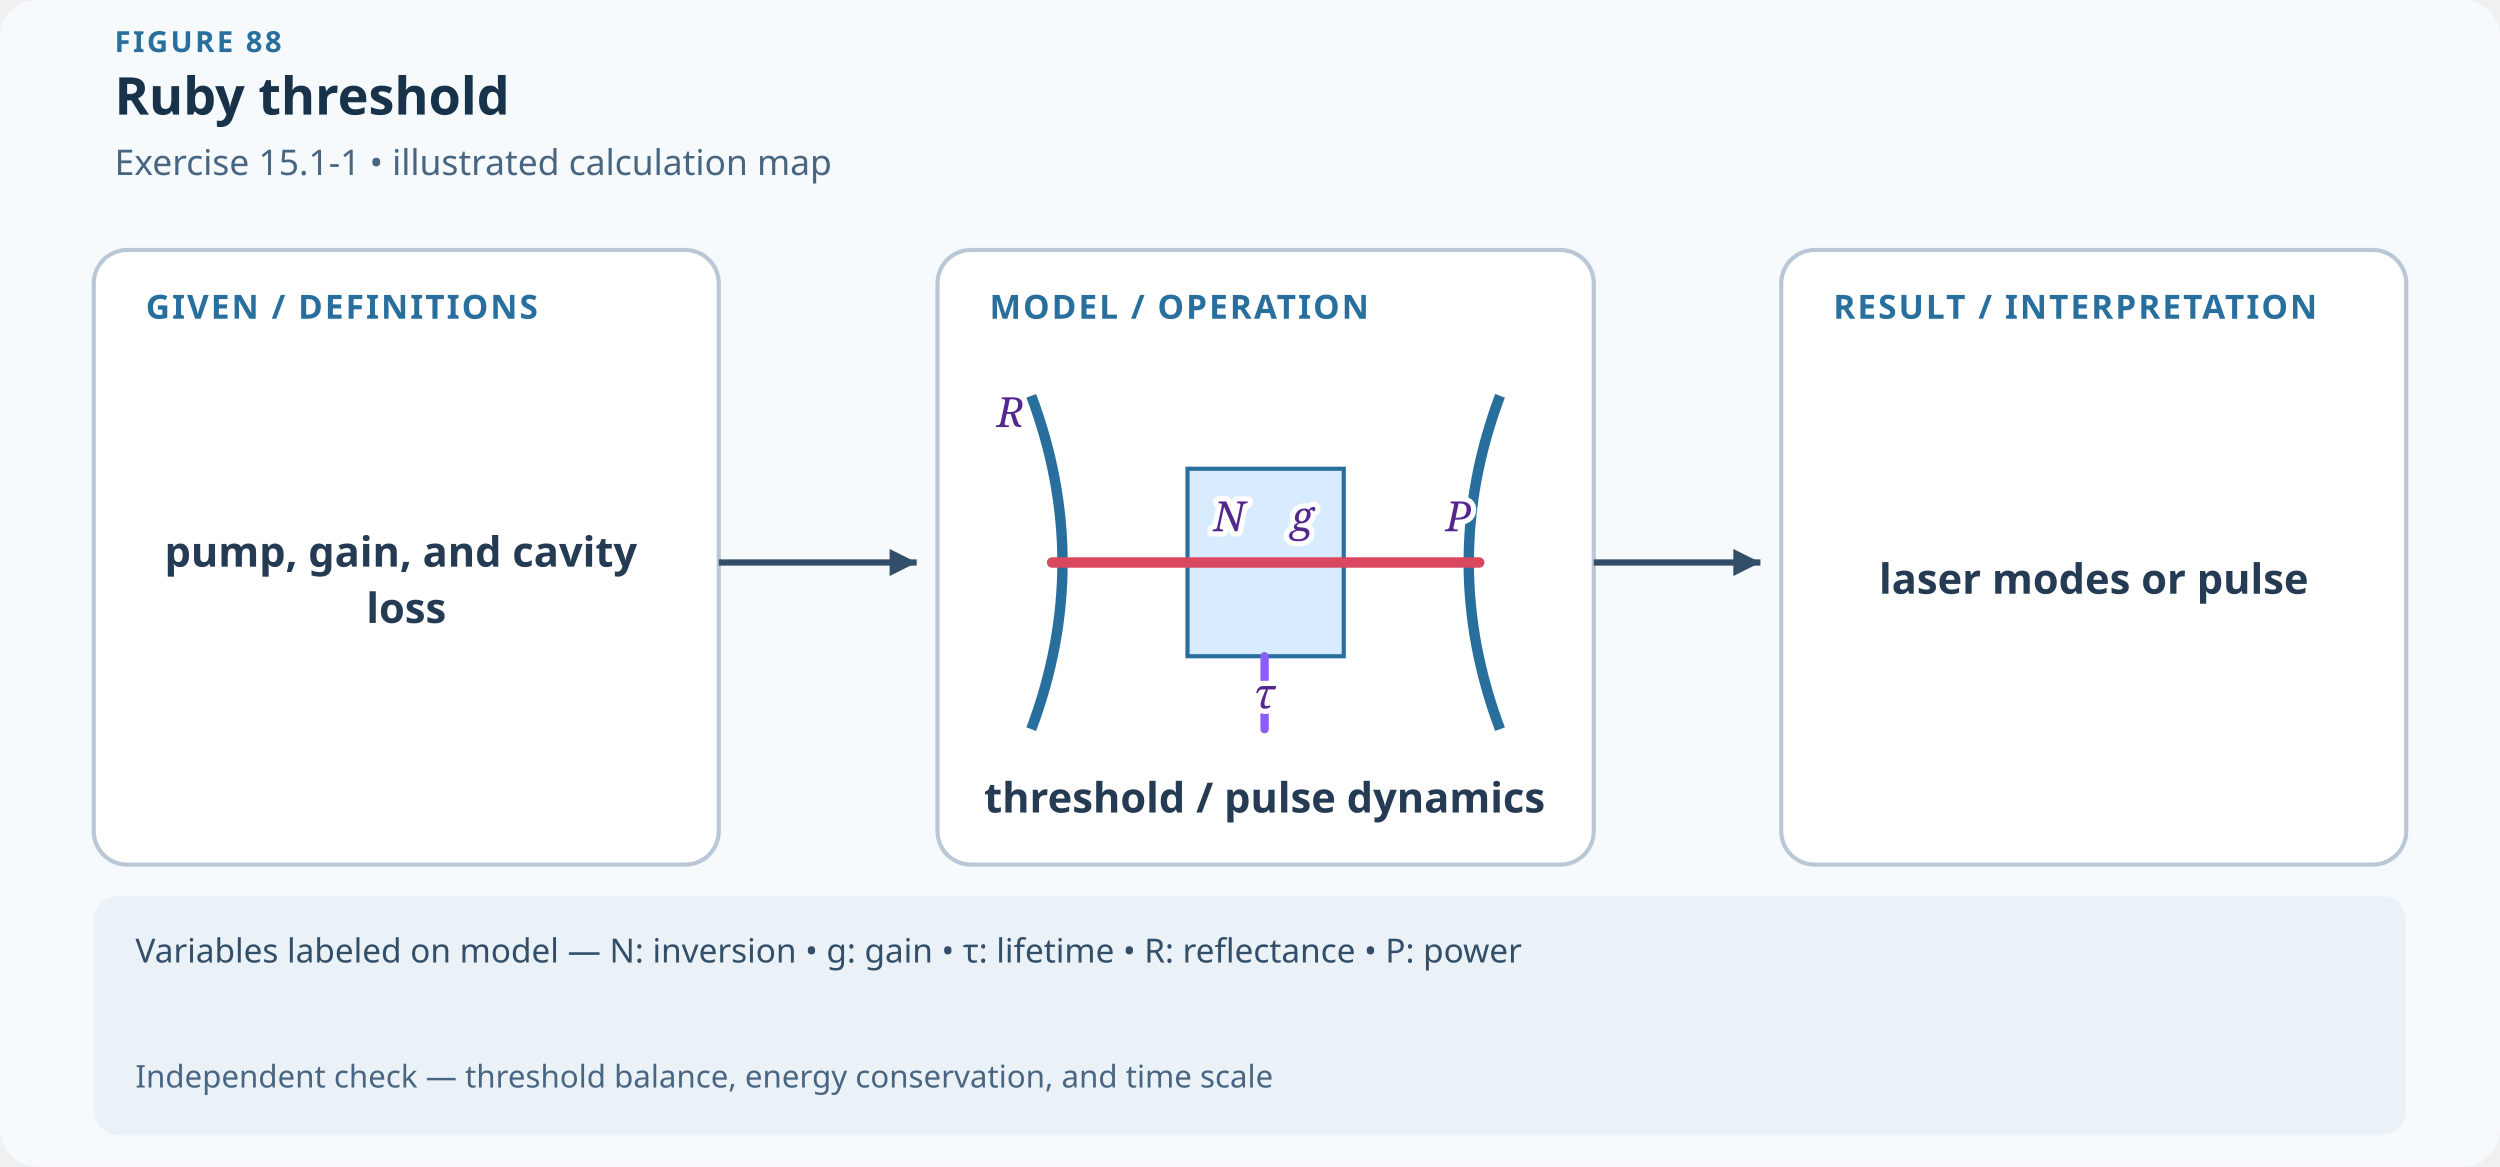
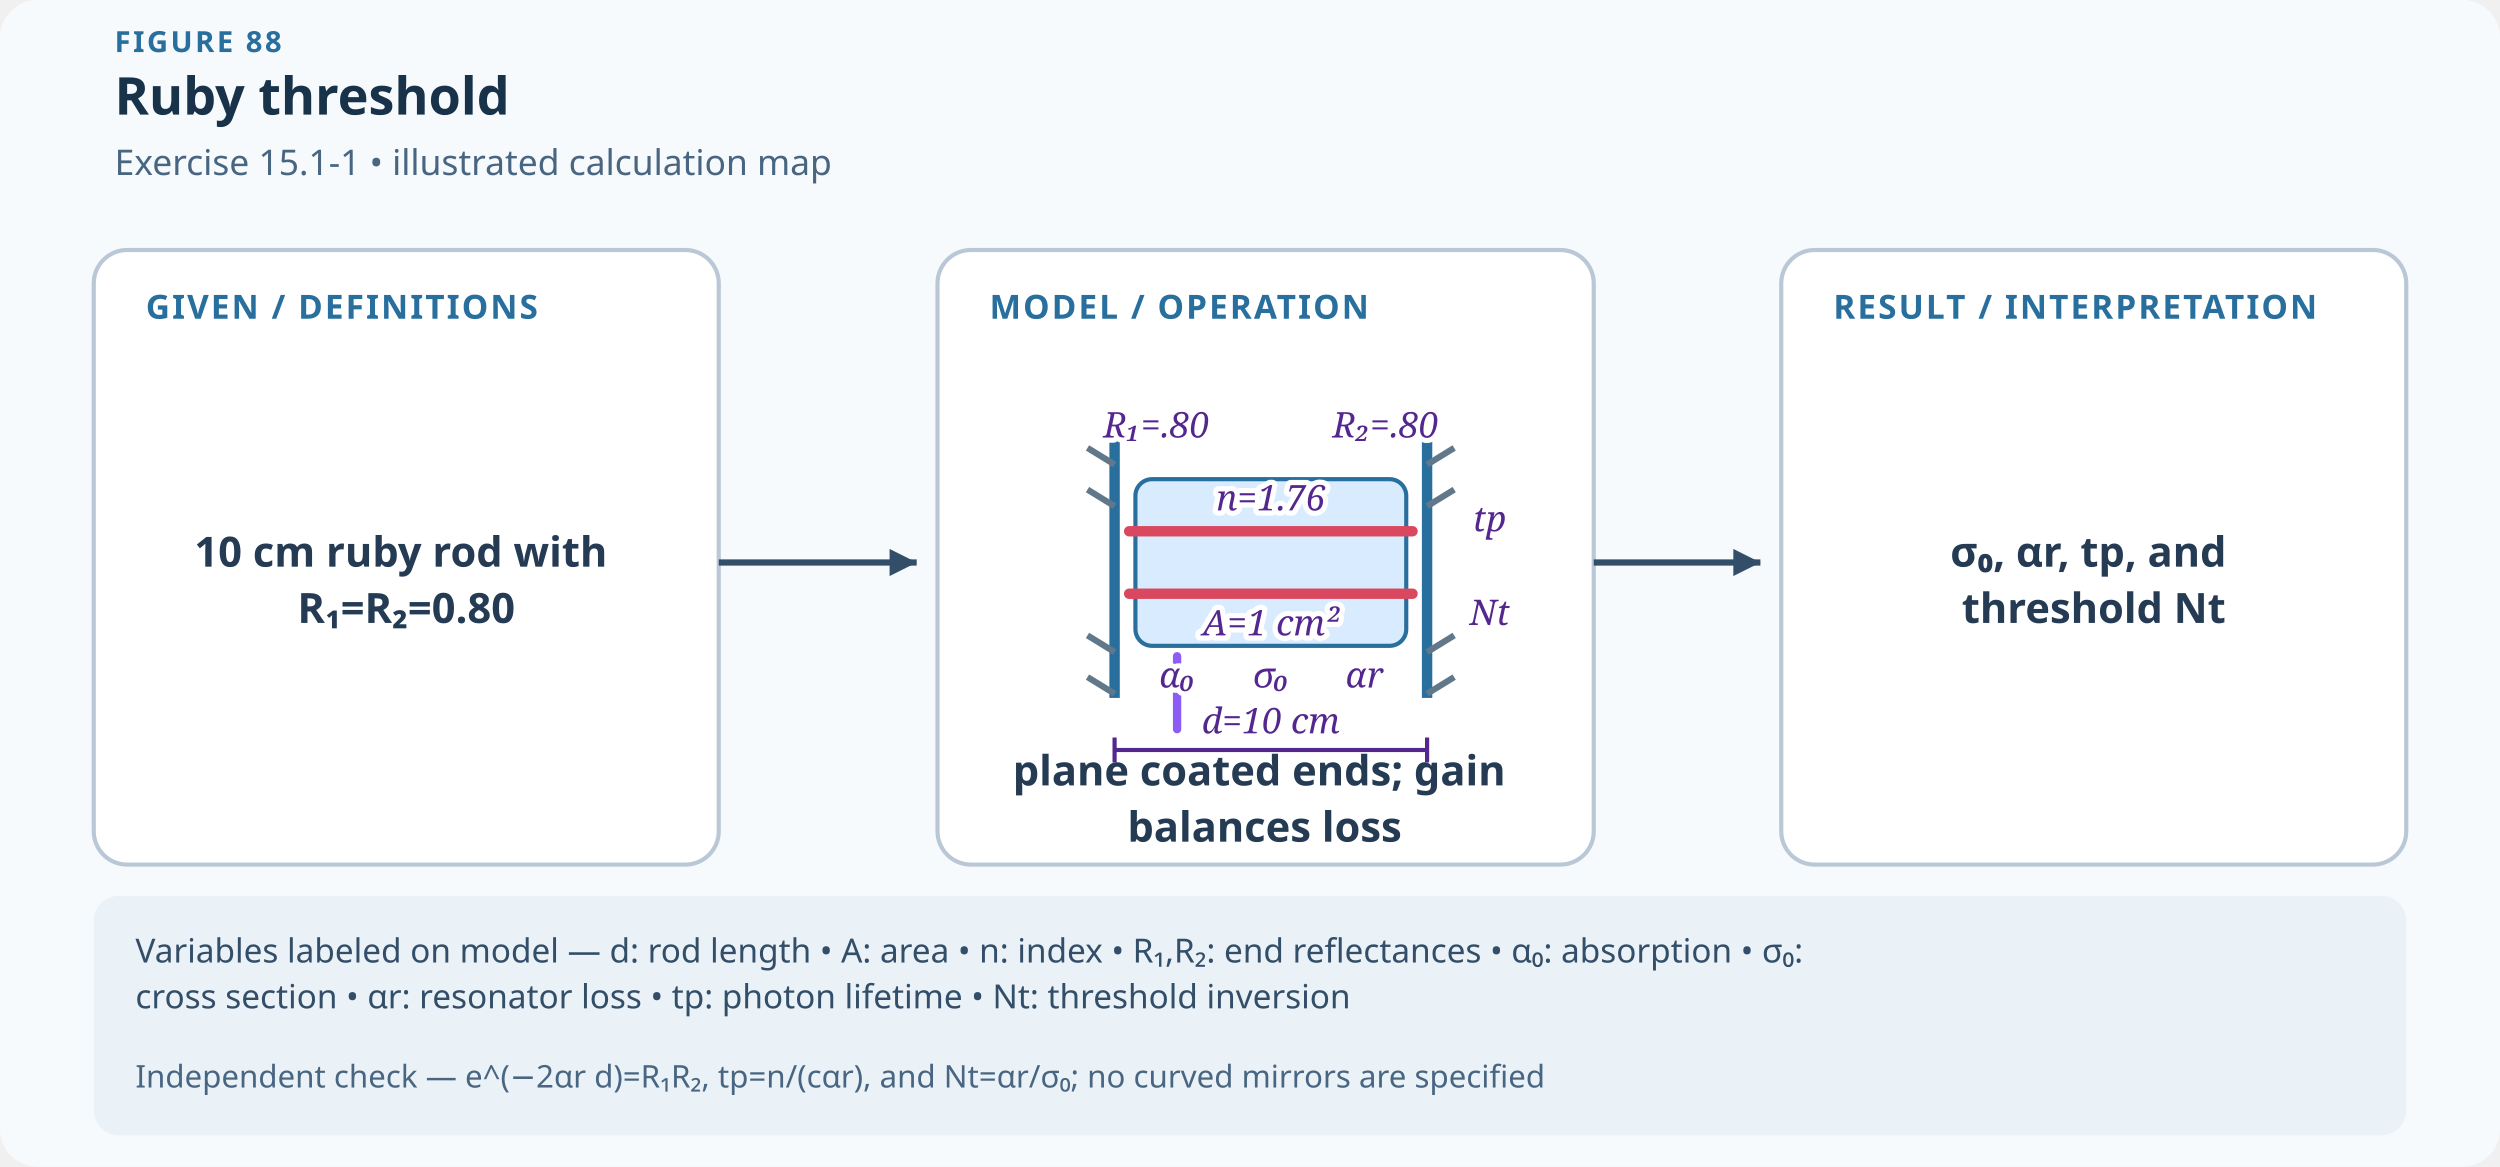
- <svg xmlns="http://www.w3.org/2000/svg" width="1200" height="560" viewBox="0 0 1200 560" role="img" aria-labelledby="title desc" data-category="laser" data-figure="88">
+ <svg xmlns="http://www.w3.org/2000/svg" width="1200" height="560" viewBox="0 0 1200 560" role="img" aria-labelledby="title desc" data-category="ruby_threshold" data-figure="88">
  <defs>
    <style>
      .bg{fill:#f7fafc}.card{fill:#fff;stroke:#b9c7d6;stroke-width:2}.band{fill:#eaf2f8}.figureid{font:700 14px sans-serif;fill:#286f9e;letter-spacing:1.2px}.head{font:700 25px sans-serif;fill:#18324a}.sub{font:17px sans-serif;fill:#486581}.tag{font:700 16px sans-serif;fill:#286f9e;letter-spacing:1px}.label{font:700 20px sans-serif;fill:#243b53;text-anchor:middle}.legend{font:16px sans-serif;fill:#334e68}.check{font:15px sans-serif;fill:#486581}.accent{fill:none;stroke:#d9485f;stroke-width:5;stroke-linecap:round;stroke-linejoin:round}.accent2{fill:none;stroke:#8b5cf6;stroke-width:4;stroke-linecap:round;stroke-linejoin:round}.optic{fill:none;stroke:#286f9e;stroke-width:5}.thin{fill:none;stroke:#61788a;stroke-width:3}.axis{fill:none;stroke:#8295a5;stroke-width:2}.point{fill:#173f5f}.iconbox{fill:#edf7ff;stroke:#286f9e;stroke-width:3}.opticfill{fill:#286f9e}.layer1{fill:#d9ecff;stroke:#286f9e;stroke-width:2}.layer2{fill:#e7f7ee;stroke:#2b7a78;stroke-width:2}.icontext{font:italic 22px serif;fill:#6d28d9}.var{font:italic 20px serif;fill:#54278f;text-anchor:middle;paint-order:stroke;stroke:#fff;stroke-width:5px;stroke-linejoin:round}.smallvar{font-size:17px}.annotation{font:14px sans-serif;fill:#486581;text-anchor:middle;paint-order:stroke;stroke:#fff;stroke-width:4px}.callout{fill:none;stroke:#54278f;stroke-width:2}.tick{fill:none;stroke:#54278f;stroke-width:2}.flow{stroke:#334e68;stroke-width:3;marker-end:url(#arrow)}
    </style>
    <marker id="arrow" markerUnits="userSpaceOnUse" markerWidth="13" markerHeight="13" refX="13" refY="6.5" orient="auto">
      <path d="M0,0 L13,6.5 L0,13 Z" fill="#334e68" />
    </marker>
  </defs>
  <rect class="bg" width="1200" height="560" rx="18" />
  <text class="figureid" x="55" y="25">FIGURE 88</text>
  <text class="head" x="55" y="55">Ruby threshold</text>
  <text class="sub" x="55" y="84">Exercise 15.1-1 • illustrated calculation map</text>
  <rect class="card" x="45" y="120" width="300" height="295" rx="16" />
  <rect class="card" x="450" y="120" width="315" height="295" rx="16" />
  <rect class="card" x="855" y="120" width="300" height="295" rx="16" />
  <text class="tag" x="70" y="153">GIVEN / DEFINITIONS</text>
  <text class="tag" x="475" y="153">MODEL / OPERATION</text>
  <text class="tag" x="880" y="153">RESULT / INTERPRETATION</text>
  <text class="label" x="195">
-     <tspan x="195" y="272">pump, gain, and cavity</tspan>
-     <tspan x="195" y="299">loss</tspan>
+     <tspan x="195" y="272">10 cm ruby rod with</tspan>
+     <tspan x="195" y="299">R₁=R₂=0.80</tspan>
  </text>
  <text class="label" x="607">
-     <tspan x="607" y="390">threshold / pulse dynamics</tspan>
+     <tspan x="607" y="377">plane coated ends; gain</tspan>
+     <tspan x="607" y="404">balances loss</tspan>
  </text>
  <text class="label" x="1005">
-     <tspan x="1005" y="285">laser modes or pulse</tspan>
+     <tspan x="1005" y="272">σ₀, αr, tp, and</tspan>
+     <tspan x="1005" y="299">threshold Nt</tspan>
  </text>
  <line class="flow" x1="345" y1="270" x2="440" y2="270" />
  <line class="flow" x1="765" y1="270" x2="845" y2="270" />
-   <path class="optic" d="M495 190 Q525 270 495 350 M720 190 Q690 270 720 350" />
-   <rect class="layer1" x="570" y="225" width="75" height="90" />
-   <path class="accent" d="M505 270 H710" />
-   <path class="accent2" d="M607 350 V315" />
+   <rect class="layer1" x="545" y="230" width="130" height="80" rx="8" />
+   <line class="optic" x1="535" y1="205" x2="535" y2="335" />
+   <line class="optic" x1="685" y1="205" x2="685" y2="335" />
+   <path class="thin" d="M522 215 l13 8 M522 235 l13 8 M522 305 l13 8 M522 325 l13 8 M685 223 l13 -8 M685 243 l13 -8 M685 313 l13 -8 M685 333 l13 -8" />
+   <path class="accent" d="M542 255 H678 M678 285 H542" />
+   <path class="accent2" d="M565 350 V315" />
  <g id="variable-labels">
-     <text class="var" x="590" y="255">N</text>
-     <text class="var" x="625" y="255">g</text>
-     <text class="var" x="607" y="340">τ</text>
-     <text class="var" x="485" y="205">R</text>
-     <text class="var" x="700" y="255">P</text>
+     <line class="callout" x1="535" y1="360" x2="685" y2="360" />
+     <path class="tick" d="M535 354 V366 M685 354 V366" />
+     <text class="var smallvar" x="610" y="352">d=10 cm</text>
+     <text class="var smallvar" x="555" y="210">R₁=.80</text>
+     <text class="var smallvar" x="665" y="210">R₂=.80</text>
+     <text class="var smallvar" x="610" y="245">n=1.76</text>
+     <text class="var smallvar" x="610" y="305">A=1 cm²</text>
+     <text class="var smallvar" x="565" y="330">α₀</text>
+     <text class="var smallvar" x="610" y="330">σ₀</text>
+     <text class="var smallvar" x="655" y="330">αr</text>
+     <text class="var smallvar" x="715" y="255">tp</text>
+     <text class="var smallvar" x="715" y="300">Nt</text>
  </g>
  <rect class="band" x="45" y="430" width="1110" height="115" rx="12" />
  <text class="legend" x="65">
-     <tspan x="65" y="462">Variables labeled on model — N: inversion • g: gain • τ: lifetime • R: reflectance • P: power</tspan>
+     <tspan x="65" y="462">Variables labeled on model — d: rod length • A: area • n: index • R₁,R₂: end reflectances • α₀: absorption • σ₀:</tspan>
+     <tspan x="65" y="484">cross section • αr: resonator loss • tp: photon lifetime • Nt: threshold inversion</tspan>
  </text>
  <text class="check" x="65">
-     <tspan x="65" y="522">Independent check — threshold balance, energy conservation, and time scale</tspan>
+     <tspan x="65" y="522">Independent check — e^(−2αr d)=R₁R₂, tp=n/(cαr), and Nt=αr/σ₀; no curved mirrors are specified</tspan>
  </text>
</svg>
